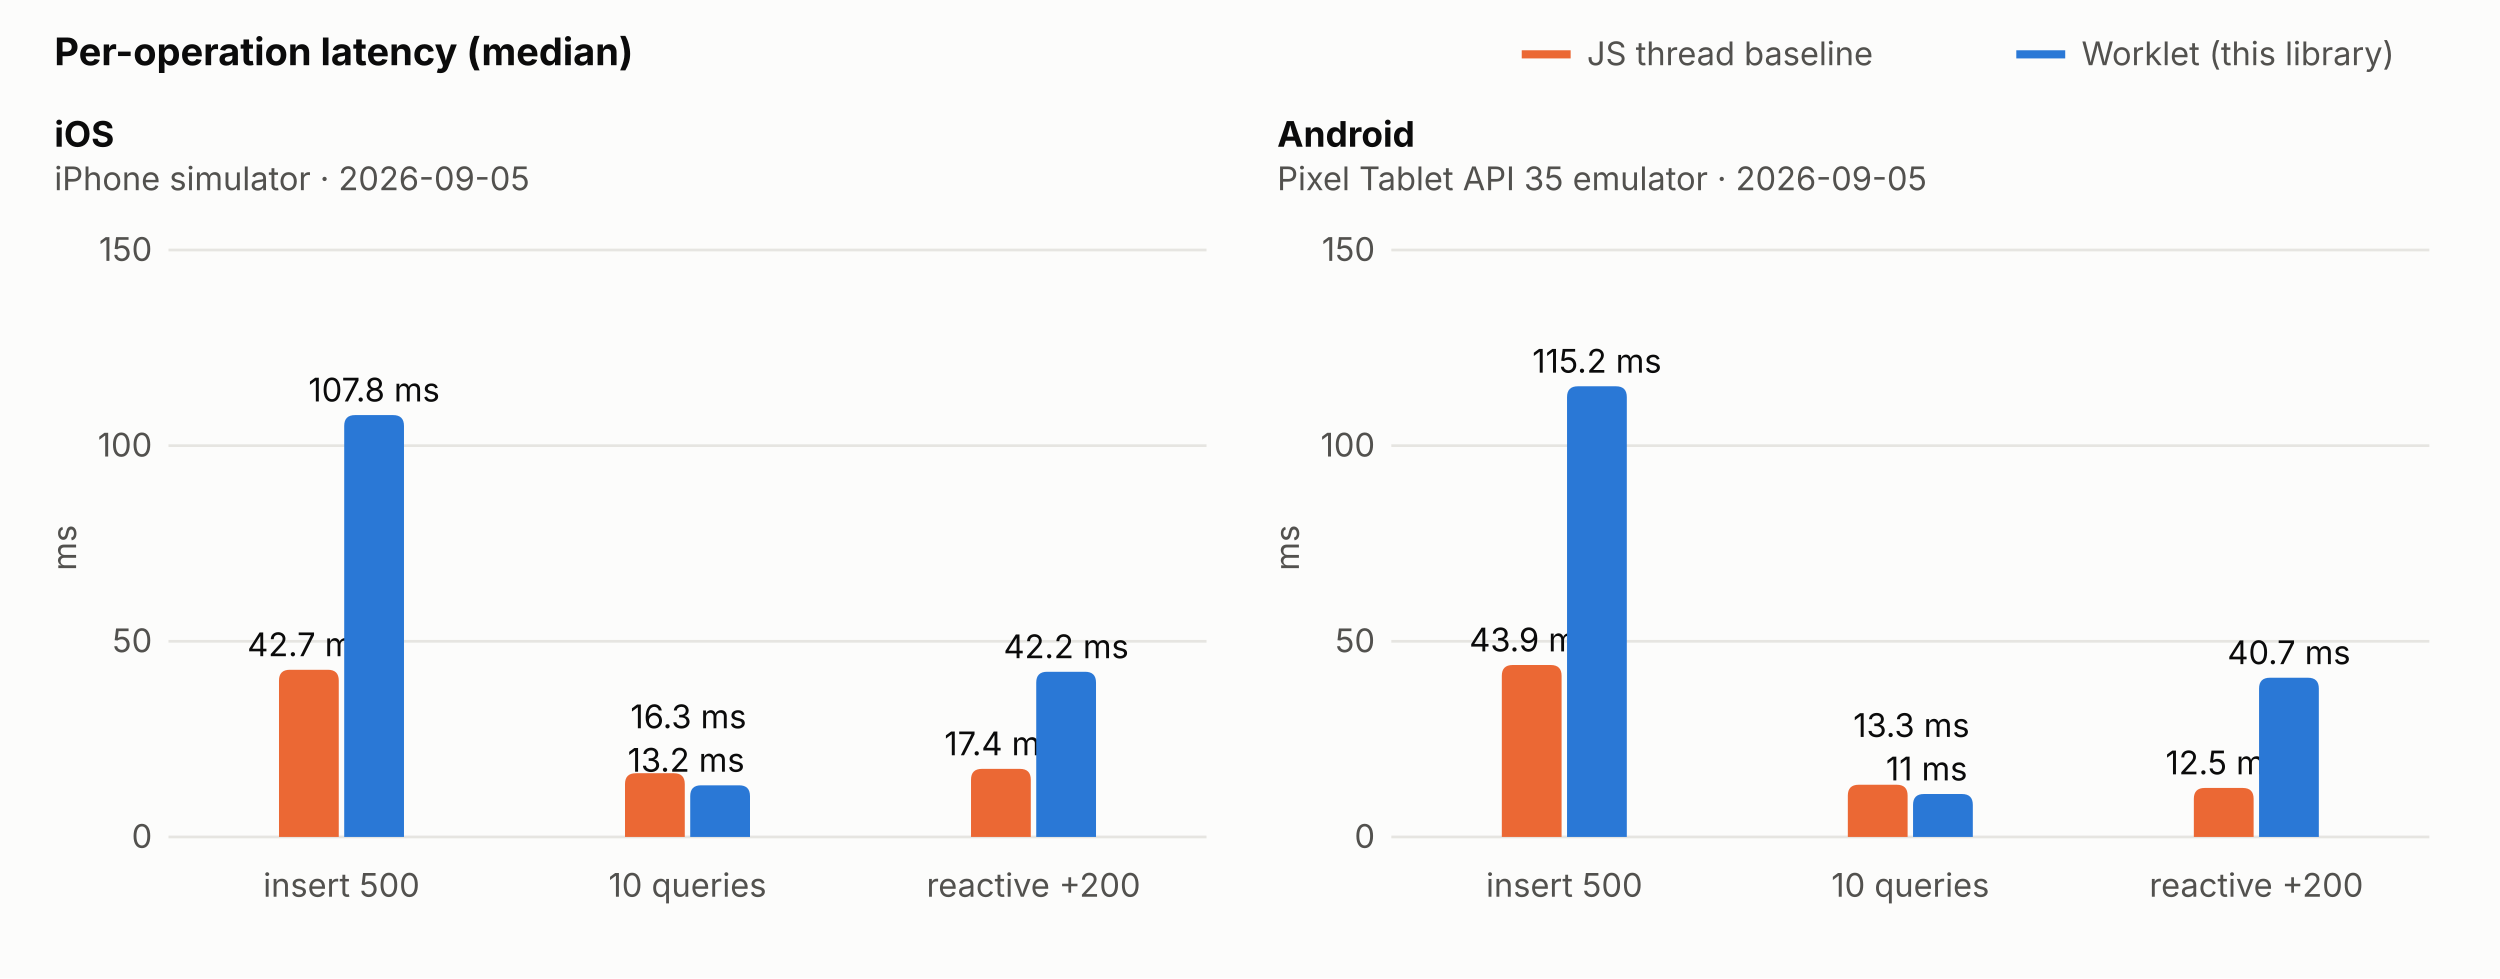
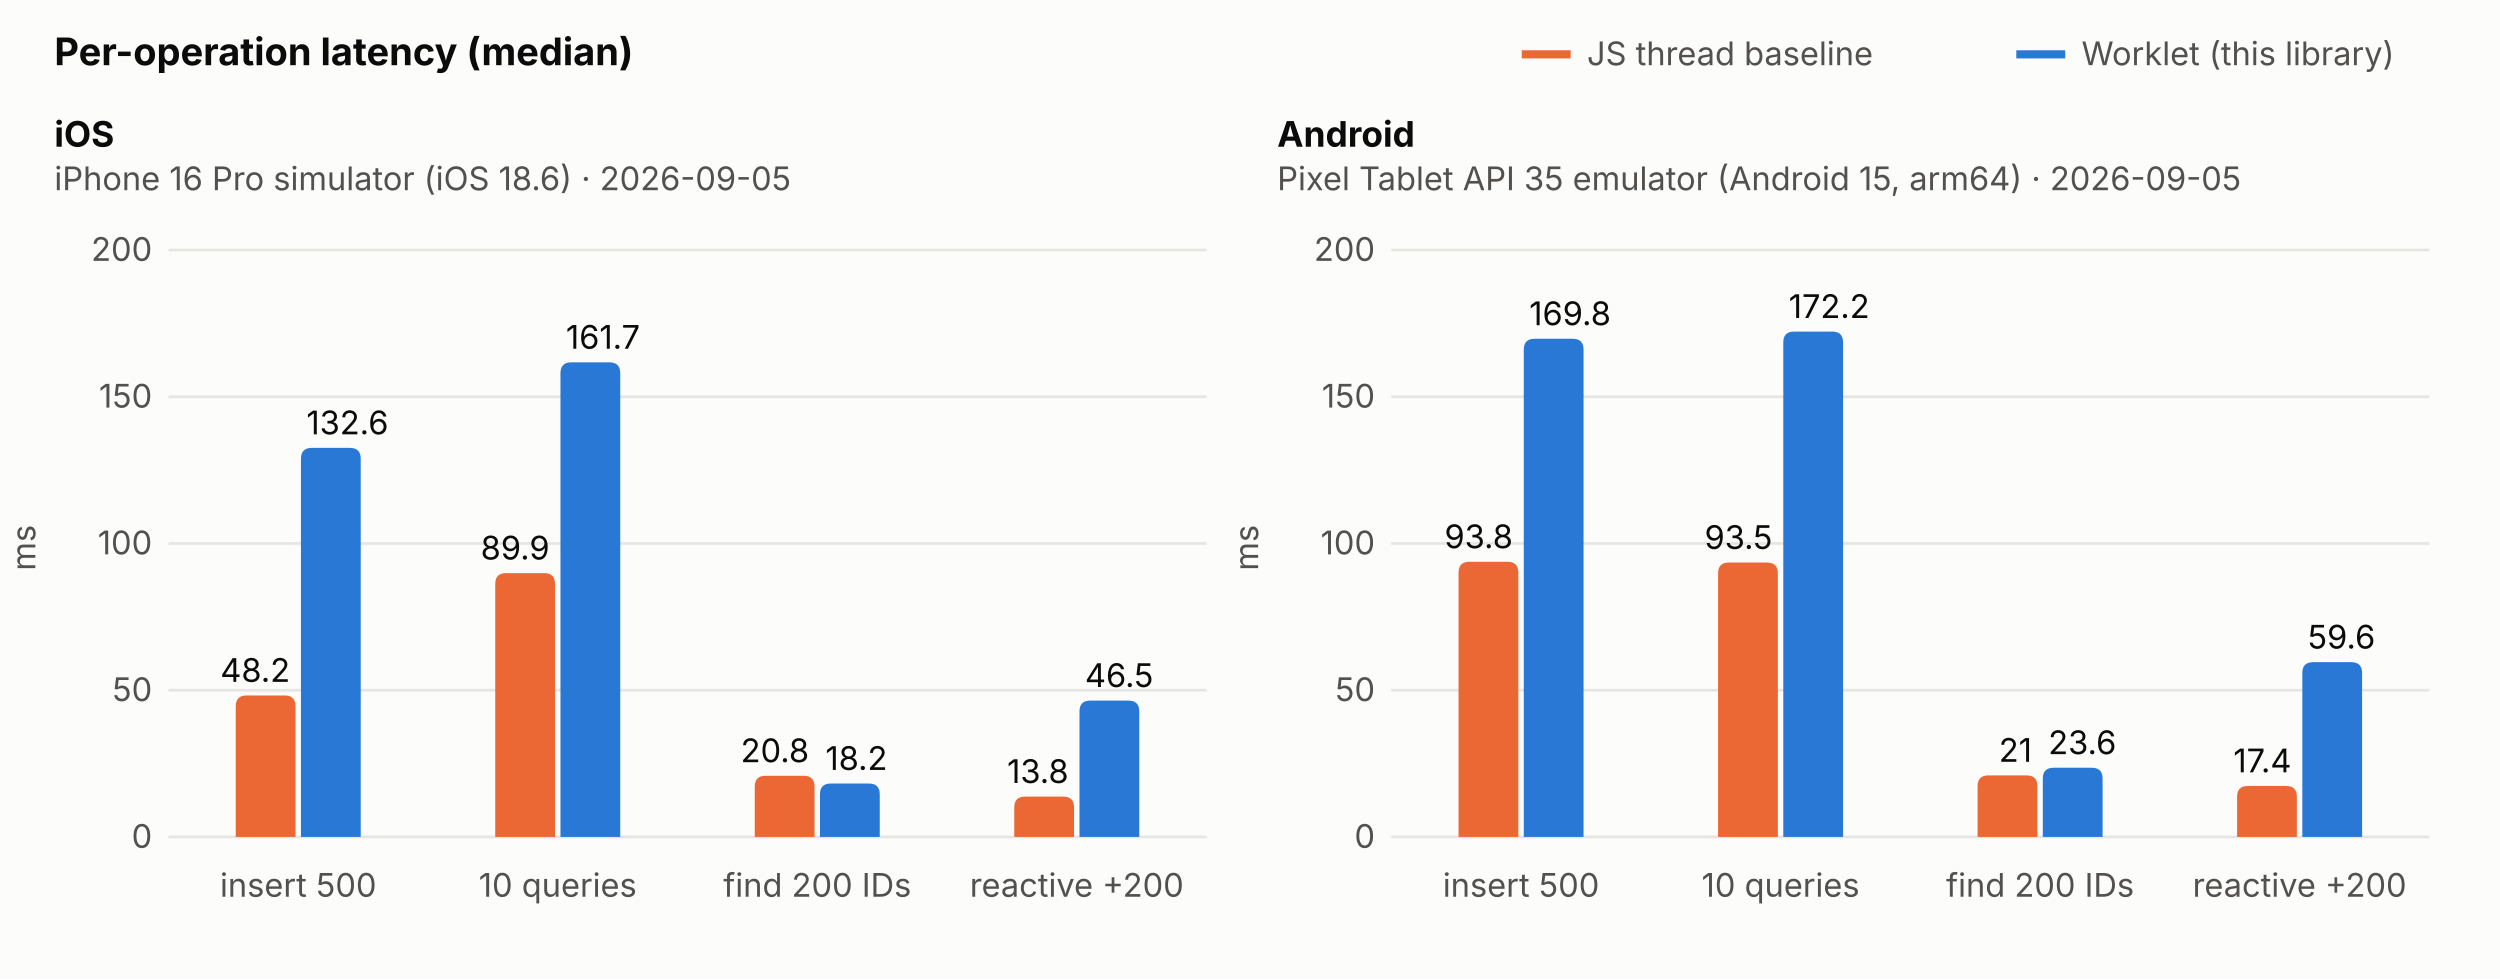
<svg xmlns="http://www.w3.org/2000/svg" role="img" aria-labelledby="title" viewBox="0 0 920 360" width="920" height="360">
  <rect width="100%" height="100%" fill="#fcfcfb" />
  <g font-family="system-ui,-apple-system,BlinkMacSystemFont,Segoe UI,sans-serif">
    <text x="20" y="24" fill="#0b0b0b" font-size="14" font-weight="700">Per-operation latency (median)</text>
    <g aria-label="Legend" font-size="12" fill="#52514e">
      <line x1="560" x2="578" y1="20" y2="20" stroke="#eb6834" stroke-width="3" />
      <text x="584" y="24">JS thread baseline</text>
      <line x1="742" x2="760" y1="20" y2="20" stroke="#2a78d6" stroke-width="3" />
      <text x="766" y="24">Worklet (this library)</text>
    </g>
    <text x="20" y="54" fill="#0b0b0b" font-size="13" font-weight="700">iOS</text>
-     <text x="20" y="70" fill="#52514e" font-size="12">iPhone simulator · 2026-09-05</text>
+     <text x="20" y="70" fill="#52514e" font-size="12">iPhone 16 Pro simulator (iOS 18.6) · 2026-09-05</text>
    <g aria-label="Y axis">
      <line x1="62" x2="444" y1="308" y2="308" stroke="#e6e5e1" />
      <text x="56" y="312" text-anchor="end" fill="#52514e" font-size="12" data-axis-tick="0">0</text>
-       <line x1="62" x2="444" y1="236" y2="236" stroke="#e6e5e1" />
-       <text x="56" y="240" text-anchor="end" fill="#52514e" font-size="12" data-axis-tick="50">50</text>
-       <line x1="62" x2="444" y1="164" y2="164" stroke="#e6e5e1" />
-       <text x="56" y="168" text-anchor="end" fill="#52514e" font-size="12" data-axis-tick="100">100</text>
+       <line x1="62" x2="444" y1="254" y2="254" stroke="#e6e5e1" />
+       <text x="56" y="258" text-anchor="end" fill="#52514e" font-size="12" data-axis-tick="50">50</text>
+       <line x1="62" x2="444" y1="200" y2="200" stroke="#e6e5e1" />
+       <text x="56" y="204" text-anchor="end" fill="#52514e" font-size="12" data-axis-tick="100">100</text>
+       <line x1="62" x2="444" y1="146" y2="146" stroke="#e6e5e1" />
+       <text x="56" y="150" text-anchor="end" fill="#52514e" font-size="12" data-axis-tick="150">150</text>
      <line x1="62" x2="444" y1="92" y2="92" stroke="#e6e5e1" />
-       <text x="56" y="96" text-anchor="end" fill="#52514e" font-size="12" data-axis-tick="150">150</text>
-       <text transform="translate(28 210) rotate(-90)" fill="#52514e" font-size="12">ms</text>
+       <text x="56" y="96" text-anchor="end" fill="#52514e" font-size="12" data-axis-tick="200">200</text>
+       <text transform="translate(13 210) rotate(-90)" fill="#52514e" font-size="12">ms</text>
    </g>
-     <path d="M102.667,308V250.476Q102.667,246.476 106.667,246.476H120.667Q124.667,246.476 124.667,250.476V308Z" fill="#eb6834" aria-label="JS thread baseline: 42.7 ms" />
-     <text x="113.667" y="241.476" text-anchor="middle" fill="#0b0b0b" font-size="12">42.7 ms</text>
-     <path d="M126.667,308V156.751Q126.667,152.751 130.667,152.751H144.667Q148.667,152.751 148.667,156.751V308Z" fill="#2a78d6" aria-label="Worklet (this library): 107.8 ms" />
-     <text x="137.667" y="147.751" text-anchor="middle" fill="#0b0b0b" font-size="12">107.8 ms</text>
-     <text x="125.667" y="330" text-anchor="middle" fill="#52514e" font-size="12">insert 500</text>
-     <path d="M230,308V288.549Q230,284.549 234,284.549H248Q252,284.549 252,288.549V308Z" fill="#eb6834" aria-label="JS thread baseline: 16.3 ms" />
-     <text x="232" y="267.992" text-anchor="start" fill="#0b0b0b" font-size="12">16.3 ms</text>
-     <path d="M254,308V292.992Q254,288.992 258,288.992H272Q276,288.992 276,292.992V308Z" fill="#2a78d6" aria-label="Worklet (this library): 13.2 ms" />
-     <text x="274" y="283.992" text-anchor="end" fill="#0b0b0b" font-size="12">13.2 ms</text>
-     <text x="253" y="330" text-anchor="middle" fill="#52514e" font-size="12">10 queries</text>
-     <path d="M357.333,308V286.945Q357.333,282.945 361.333,282.945H375.333Q379.333,282.945 379.333,286.945V308Z" fill="#eb6834" aria-label="JS thread baseline: 17.4 ms" />
-     <text x="368.333" y="277.945" text-anchor="middle" fill="#0b0b0b" font-size="12">17.4 ms</text>
-     <path d="M381.333,308V251.212Q381.333,247.212 385.333,247.212H399.333Q403.333,247.212 403.333,251.212V308Z" fill="#2a78d6" aria-label="Worklet (this library): 42.2 ms" />
-     <text x="392.333" y="242.212" text-anchor="middle" fill="#0b0b0b" font-size="12">42.2 ms</text>
-     <text x="380.333" y="330" text-anchor="middle" fill="#52514e" font-size="12">reactive +200</text>
+     <path d="M86.75,308V259.924Q86.75,255.924 90.75,255.924H104.75Q108.75,255.924 108.75,259.924V308Z" fill="#eb6834" aria-label="JS thread baseline: 48.2 ms" />
+     <text x="106.75" y="250.924" text-anchor="end" fill="#0b0b0b" font-size="12">48.2</text>
+     <path d="M110.75,308V168.823Q110.75,164.823 114.75,164.823H128.75Q132.75,164.823 132.75,168.823V308Z" fill="#2a78d6" aria-label="Worklet (this library): 132.6 ms" />
+     <text x="112.75" y="159.823" text-anchor="start" fill="#0b0b0b" font-size="12">132.6</text>
+     <text x="109.75" y="330" text-anchor="middle" fill="#52514e" font-size="12">insert 500</text>
+     <path d="M182.25,308V214.902Q182.25,210.902 186.25,210.902H200.25Q204.25,210.902 204.25,214.902V308Z" fill="#eb6834" aria-label="JS thread baseline: 89.9 ms" />
+     <text x="202.25" y="205.902" text-anchor="end" fill="#0b0b0b" font-size="12">89.9</text>
+     <path d="M206.25,308V137.341Q206.25,133.341 210.25,133.341H224.25Q228.25,133.341 228.25,137.341V308Z" fill="#2a78d6" aria-label="Worklet (this library): 161.7 ms" />
+     <text x="208.25" y="128.341" text-anchor="start" fill="#0b0b0b" font-size="12">161.7</text>
+     <text x="205.25" y="330" text-anchor="middle" fill="#52514e" font-size="12">10 queries</text>
+     <path d="M277.75,308V289.488Q277.75,285.488 281.75,285.488H295.75Q299.75,285.488 299.75,289.488V308Z" fill="#eb6834" aria-label="JS thread baseline: 20.8 ms" />
+     <text x="297.75" y="280.488" text-anchor="end" fill="#0b0b0b" font-size="12">20.8</text>
+     <path d="M301.75,308V292.337Q301.75,288.337 305.75,288.337H319.75Q323.75,288.337 323.75,292.337V308Z" fill="#2a78d6" aria-label="Worklet (this library): 18.2 ms" />
+     <text x="303.75" y="283.337" text-anchor="start" fill="#0b0b0b" font-size="12">18.2</text>
+     <text x="300.75" y="330" text-anchor="middle" fill="#52514e" font-size="12">find 200 IDs</text>
+     <path d="M373.25,308V297.145Q373.25,293.145 377.25,293.145H391.25Q395.25,293.145 395.25,297.145V308Z" fill="#eb6834" aria-label="JS thread baseline: 13.8 ms" />
+     <text x="393.25" y="288.145" text-anchor="end" fill="#0b0b0b" font-size="12">13.8</text>
+     <path d="M397.25,308V261.823Q397.25,257.823 401.25,257.823H415.25Q419.25,257.823 419.25,261.823V308Z" fill="#2a78d6" aria-label="Worklet (this library): 46.5 ms" />
+     <text x="399.25" y="252.823" text-anchor="start" fill="#0b0b0b" font-size="12">46.5</text>
+     <text x="396.25" y="330" text-anchor="middle" fill="#52514e" font-size="12">reactive +200</text>
    <text x="470" y="54" fill="#0b0b0b" font-size="13" font-weight="700">Android</text>
-     <text x="470" y="70" fill="#52514e" font-size="12">Pixel Tablet API 35 emulator · 2026-09-05</text>
+     <text x="470" y="70" fill="#52514e" font-size="12">Pixel Tablet API 35 emulator (Android 15, arm64) · 2026-09-05</text>
    <g aria-label="Y axis">
      <line x1="512" x2="894" y1="308" y2="308" stroke="#e6e5e1" />
      <text x="506" y="312" text-anchor="end" fill="#52514e" font-size="12" data-axis-tick="0">0</text>
-       <line x1="512" x2="894" y1="236" y2="236" stroke="#e6e5e1" />
-       <text x="506" y="240" text-anchor="end" fill="#52514e" font-size="12" data-axis-tick="50">50</text>
-       <line x1="512" x2="894" y1="164" y2="164" stroke="#e6e5e1" />
-       <text x="506" y="168" text-anchor="end" fill="#52514e" font-size="12" data-axis-tick="100">100</text>
+       <line x1="512" x2="894" y1="254" y2="254" stroke="#e6e5e1" />
+       <text x="506" y="258" text-anchor="end" fill="#52514e" font-size="12" data-axis-tick="50">50</text>
+       <line x1="512" x2="894" y1="200" y2="200" stroke="#e6e5e1" />
+       <text x="506" y="204" text-anchor="end" fill="#52514e" font-size="12" data-axis-tick="100">100</text>
+       <line x1="512" x2="894" y1="146" y2="146" stroke="#e6e5e1" />
+       <text x="506" y="150" text-anchor="end" fill="#52514e" font-size="12" data-axis-tick="150">150</text>
      <line x1="512" x2="894" y1="92" y2="92" stroke="#e6e5e1" />
-       <text x="506" y="96" text-anchor="end" fill="#52514e" font-size="12" data-axis-tick="150">150</text>
-       <text transform="translate(478 210) rotate(-90)" fill="#52514e" font-size="12">ms</text>
+       <text x="506" y="96" text-anchor="end" fill="#52514e" font-size="12" data-axis-tick="200">200</text>
+       <text transform="translate(463 210) rotate(-90)" fill="#52514e" font-size="12">ms</text>
    </g>
-     <path d="M552.667,308V248.72Q552.667,244.72 556.667,244.72H570.667Q574.667,244.72 574.667,248.72V308Z" fill="#eb6834" aria-label="JS thread baseline: 43.9 ms" />
-     <text x="563.667" y="239.72" text-anchor="middle" fill="#0b0b0b" font-size="12">43.9 ms</text>
-     <path d="M576.667,308V146.152Q576.667,142.152 580.667,142.152H594.667Q598.667,142.152 598.667,146.152V308Z" fill="#2a78d6" aria-label="Worklet (this library): 115.2 ms" />
-     <text x="587.667" y="137.152" text-anchor="middle" fill="#0b0b0b" font-size="12">115.2 ms</text>
-     <text x="575.667" y="330" text-anchor="middle" fill="#52514e" font-size="12">insert 500</text>
-     <path d="M680,308V292.786Q680,288.786 684,288.786H698Q702,288.786 702,292.786V308Z" fill="#eb6834" aria-label="JS thread baseline: 13.3 ms" />
-     <text x="682" y="271.197" text-anchor="start" fill="#0b0b0b" font-size="12">13.3 ms</text>
-     <path d="M704,308V296.197Q704,292.197 708,292.197H722Q726,292.197 726,296.197V308Z" fill="#2a78d6" aria-label="Worklet (this library): 11 ms" />
-     <text x="724" y="287.197" text-anchor="end" fill="#0b0b0b" font-size="12">11 ms</text>
-     <text x="703" y="330" text-anchor="middle" fill="#52514e" font-size="12">10 queries</text>
-     <path d="M807.333,308V293.966Q807.333,289.966 811.333,289.966H825.333Q829.333,289.966 829.333,293.966V308Z" fill="#eb6834" aria-label="JS thread baseline: 12.5 ms" />
-     <text x="818.333" y="284.966" text-anchor="middle" fill="#0b0b0b" font-size="12">12.5 ms</text>
-     <path d="M831.333,308V253.405Q831.333,249.405 835.333,249.405H849.333Q853.333,249.405 853.333,253.405V308Z" fill="#2a78d6" aria-label="Worklet (this library): 40.7 ms" />
-     <text x="842.333" y="244.405" text-anchor="middle" fill="#0b0b0b" font-size="12">40.7 ms</text>
-     <text x="830.333" y="330" text-anchor="middle" fill="#52514e" font-size="12">reactive +200</text>
+     <path d="M536.75,308V210.739Q536.75,206.739 540.75,206.739H554.75Q558.75,206.739 558.75,210.739V308Z" fill="#eb6834" aria-label="JS thread baseline: 93.8 ms" />
+     <text x="556.75" y="201.739" text-anchor="end" fill="#0b0b0b" font-size="12">93.8</text>
+     <path d="M560.75,308V128.666Q560.75,124.666 564.75,124.666H578.75Q582.75,124.666 582.75,128.666V308Z" fill="#2a78d6" aria-label="Worklet (this library): 169.8 ms" />
+     <text x="562.75" y="119.666" text-anchor="start" fill="#0b0b0b" font-size="12">169.8</text>
+     <text x="559.75" y="330" text-anchor="middle" fill="#52514e" font-size="12">insert 500</text>
+     <path d="M632.25,308V211.014Q632.25,207.014 636.25,207.014H650.25Q654.25,207.014 654.25,211.014V308Z" fill="#eb6834" aria-label="JS thread baseline: 93.5 ms" />
+     <text x="652.25" y="202.014" text-anchor="end" fill="#0b0b0b" font-size="12">93.5</text>
+     <path d="M656.25,308V126.02Q656.25,122.02 660.25,122.02H674.25Q678.25,122.02 678.25,126.02V308Z" fill="#2a78d6" aria-label="Worklet (this library): 172.2 ms" />
+     <text x="658.25" y="117.02" text-anchor="start" fill="#0b0b0b" font-size="12">172.2</text>
+     <text x="655.25" y="330" text-anchor="middle" fill="#52514e" font-size="12">10 queries</text>
+     <path d="M727.75,308V289.338Q727.75,285.338 731.75,285.338H745.75Q749.75,285.338 749.75,289.338V308Z" fill="#eb6834" aria-label="JS thread baseline: 21 ms" />
+     <text x="747.75" y="280.338" text-anchor="end" fill="#0b0b0b" font-size="12">21</text>
+     <path d="M751.75,308V286.529Q751.75,282.529 755.75,282.529H769.75Q773.75,282.529 773.75,286.529V308Z" fill="#2a78d6" aria-label="Worklet (this library): 23.6 ms" />
+     <text x="753.75" y="277.529" text-anchor="start" fill="#0b0b0b" font-size="12">23.6</text>
+     <text x="750.75" y="330" text-anchor="middle" fill="#52514e" font-size="12">find 200 IDs</text>
+     <path d="M823.25,308V293.227Q823.25,289.227 827.25,289.227H841.25Q845.25,289.227 845.25,293.227V308Z" fill="#eb6834" aria-label="JS thread baseline: 17.4 ms" />
+     <text x="843.25" y="284.227" text-anchor="end" fill="#0b0b0b" font-size="12">17.4</text>
+     <path d="M847.25,308V247.675Q847.25,243.675 851.25,243.675H865.25Q869.25,243.675 869.25,247.675V308Z" fill="#2a78d6" aria-label="Worklet (this library): 59.6 ms" />
+     <text x="849.25" y="238.675" text-anchor="start" fill="#0b0b0b" font-size="12">59.6</text>
+     <text x="846.25" y="330" text-anchor="middle" fill="#52514e" font-size="12">reactive +200</text>
  </g>
</svg>
